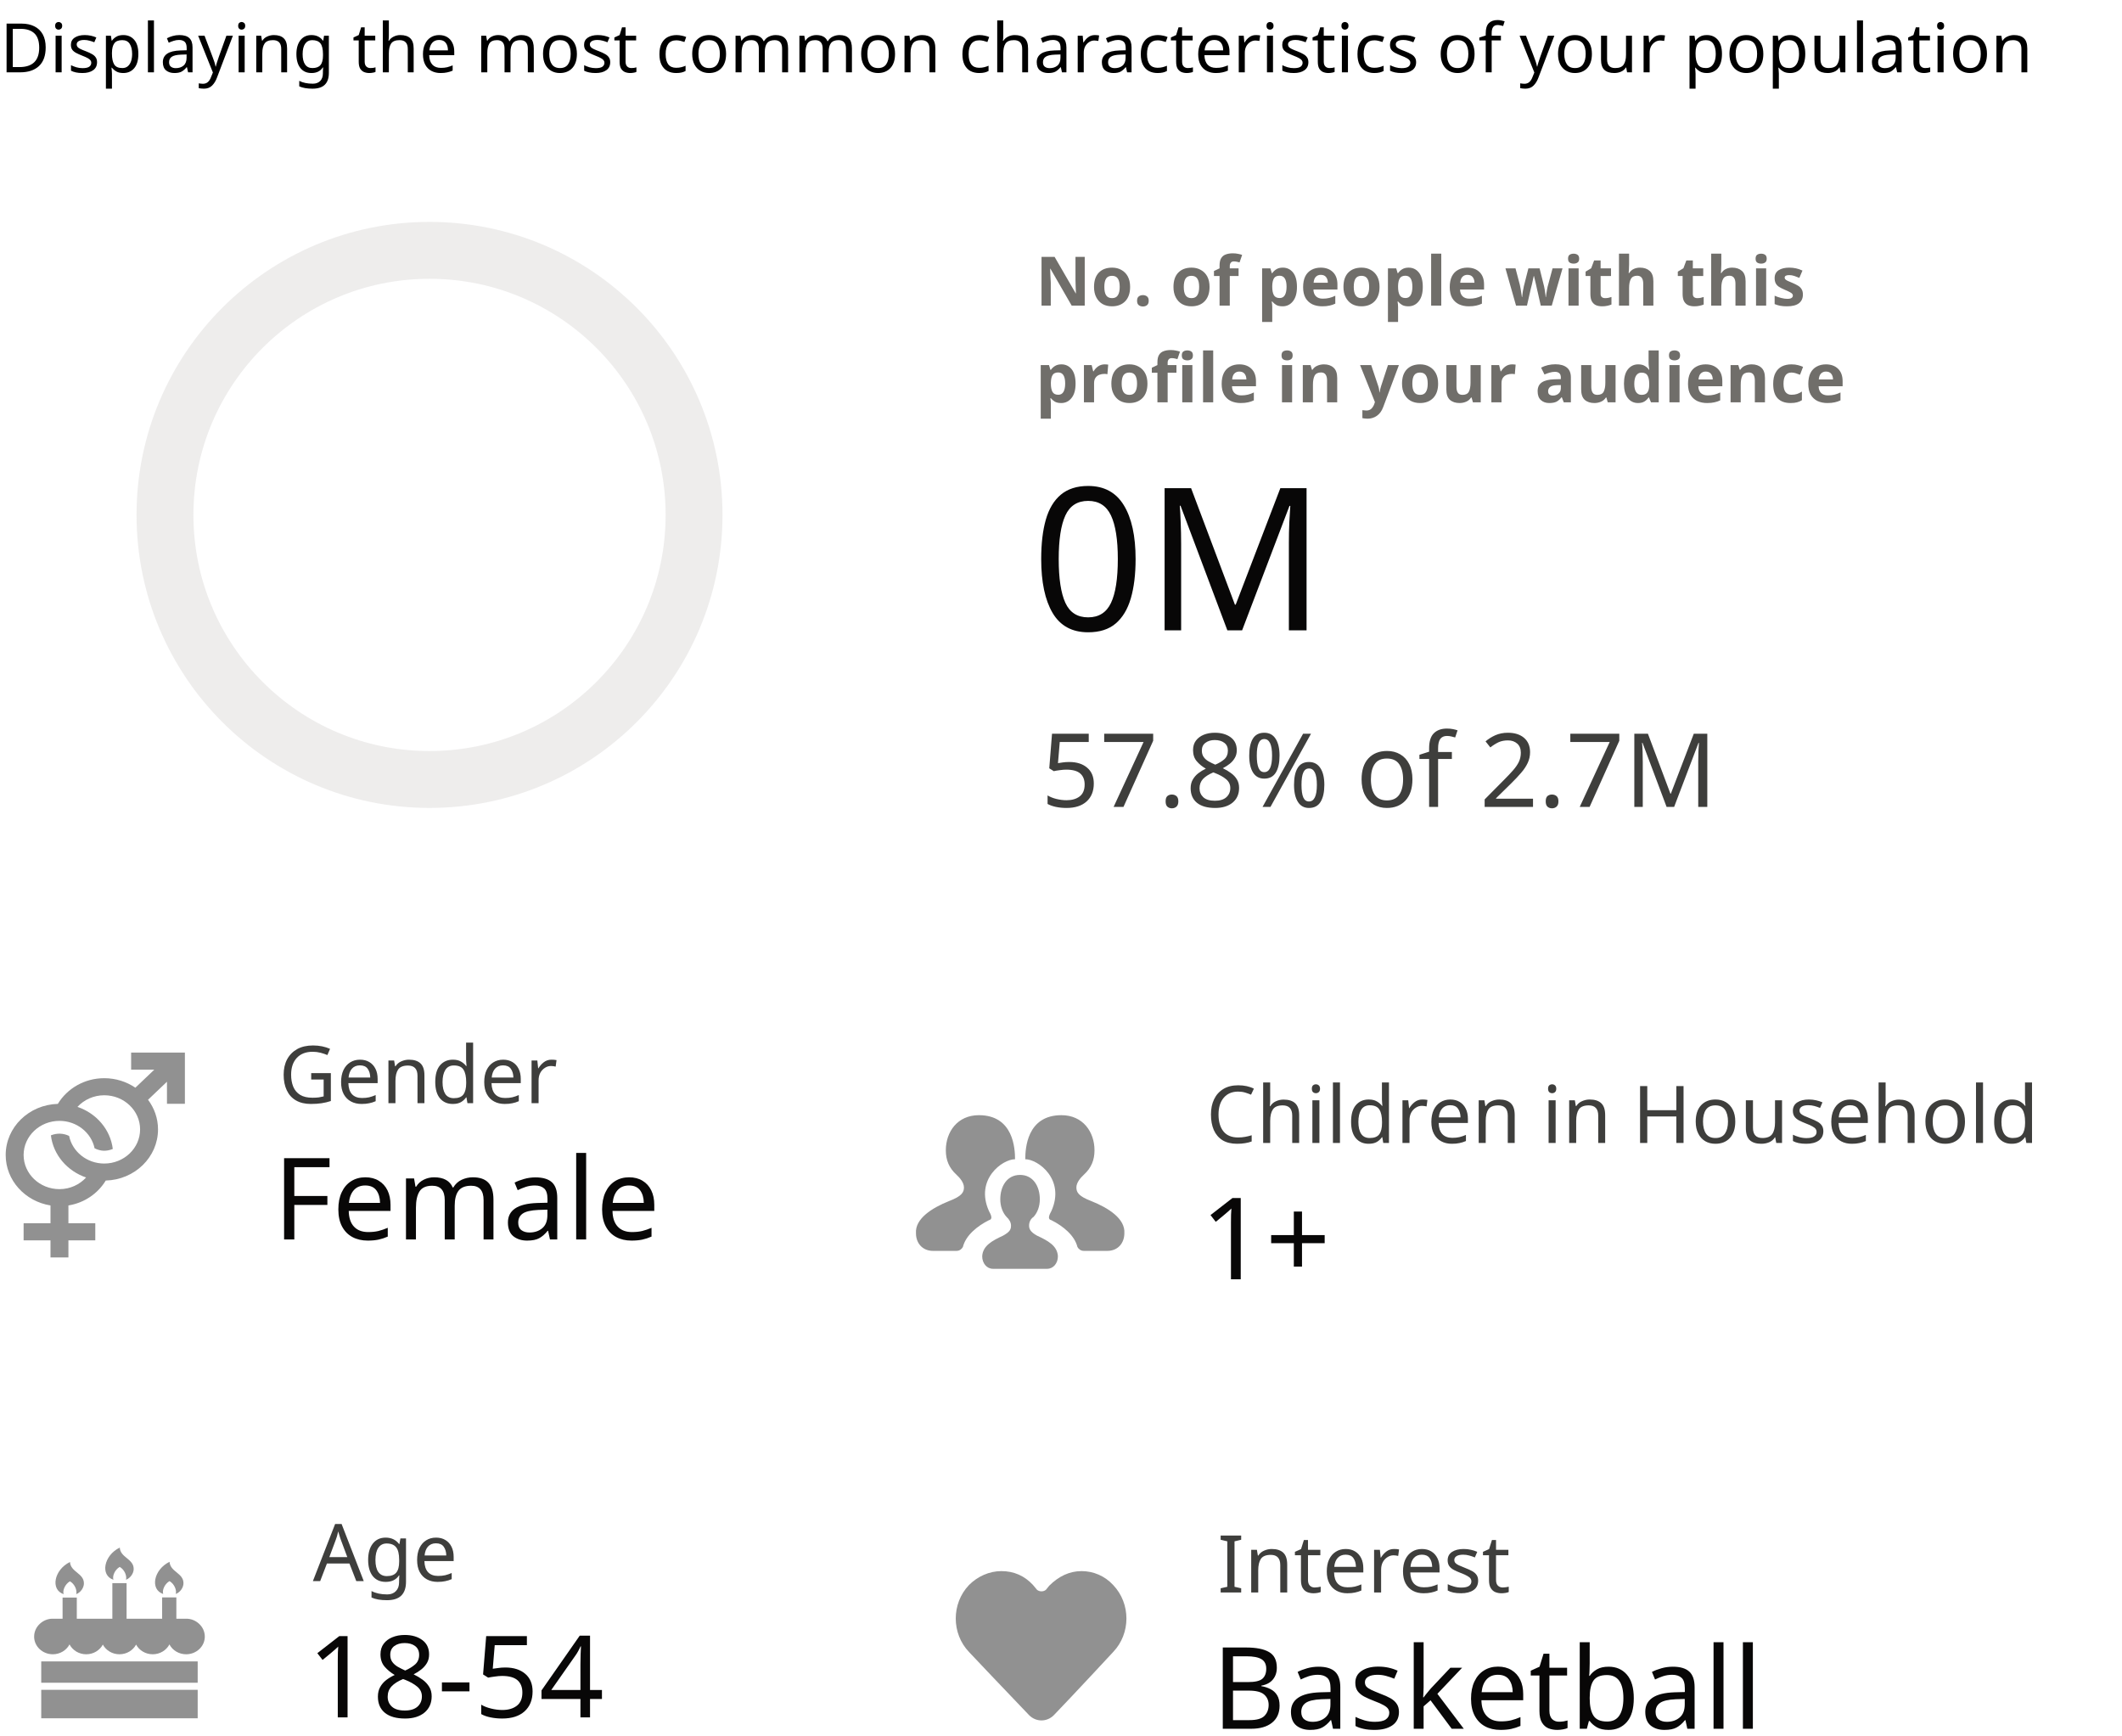
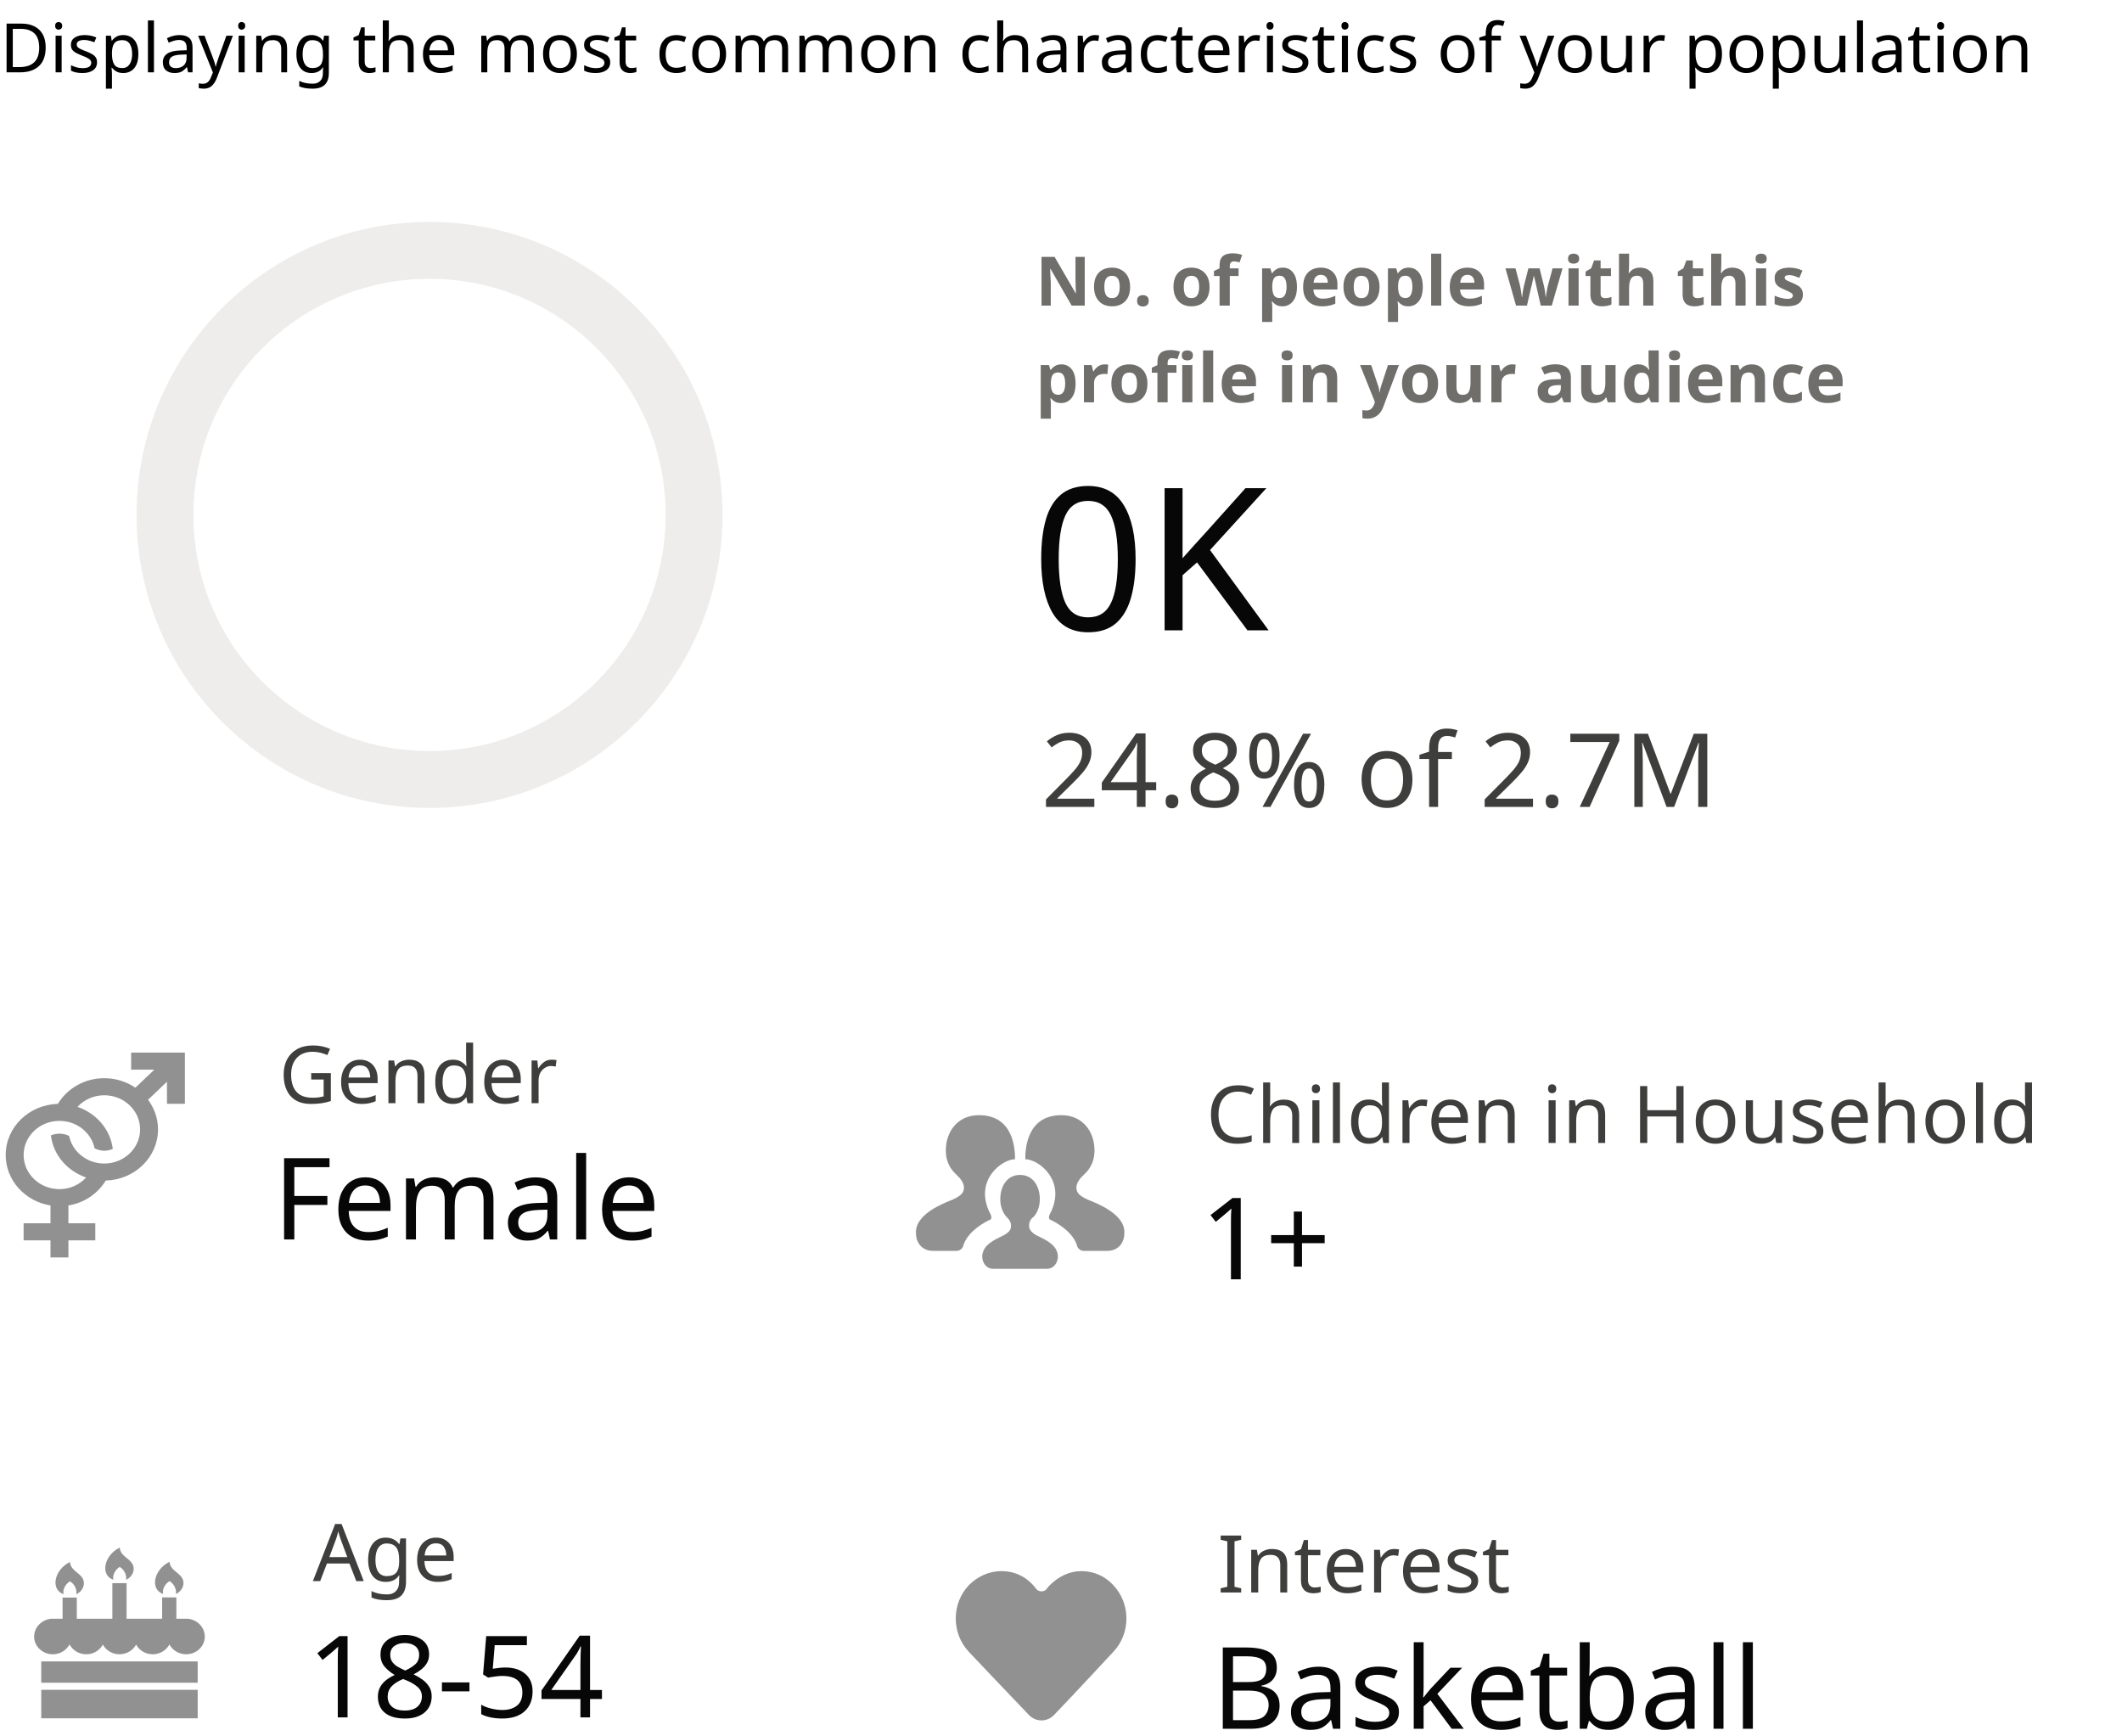
<svg xmlns="http://www.w3.org/2000/svg" style="margin: -10px 0 24px 12px" width="373" height="305" viewBox="0 0 373 305" fill="none">
  <g id="Total Consumer Population">
    <text id="Displaying an aggreg" fill="black" xml:space="preserve" style="white-space: pre" font-family="Salesforce Sans" font-size="12" letter-spacing="0px">
      <tspan x="0" y="12.712">Displaying the most common characteristics of your population</tspan>
    </text>
    <g id="Group 41">
      <text id="Gender" fill="#3E3E3C" xml:space="preserve" style="white-space: pre" font-family="Salesforce Sans" font-size="14" letter-spacing="0px">
        <tspan x="49" y="193.888">Gender</tspan>
      </text>
      <text id="Gender_2" fill="#080707" xml:space="preserve" style="white-space: pre" font-family="Salesforce Sans" font-size="20" letter-spacing="0px">
        <tspan x="48" y="217.84">Female</tspan>
      </text>
      <g id="Group 37">
        <g id="iconmonstr-gender-5">
          <path id="Shape" fill-rule="evenodd" clip-rule="evenodd" d="M23.05 188V185H32.5V194H29.35V190.121L26.022 193.29C27.121 194.762 27.775 196.556 27.775 198.5C27.775 203.385 23.683 207.353 18.588 207.488C17.213 209.76 14.846 211.413 12.025 211.865V215H16.75V218H12.025V221H8.875V218H4.15V215H8.875V211.865C4.408 211.149 1 207.459 1 203C1 198.121 5.081 194.158 10.166 194.014C11.798 191.324 14.829 189.5 18.325 189.5C20.366 189.5 22.25 190.123 23.795 191.17L27.123 188H23.05ZM12.147 199.646C12.713 202.406 15.264 204.5 18.326 204.5C21.8 204.5 24.626 201.809 24.626 198.5C24.626 195.191 21.8 192.5 18.326 192.5C16.448 192.5 14.771 193.295 13.618 194.54C16.935 195.668 19.403 198.497 19.828 201.937C18.688 202.396 17.696 202.346 16.627 201.821C16.05 199.076 13.502 197 10.451 197C6.976 197 4.151 199.691 4.151 203C4.151 206.309 6.976 209 10.451 209C12.327 209 13.988 208.201 15.136 206.954C11.823 205.819 9.364 202.987 8.945 199.547C9.997 199.127 11.108 199.147 12.147 199.646Z" fill="#919191" />
        </g>
      </g>
      <text id="Gender_3" fill="#3E3E3C" xml:space="preserve" style="white-space: pre" font-family="Salesforce Sans" font-size="14" letter-spacing="0px">
        <tspan x="55" y="277.888">Age</tspan>
      </text>
      <text id="Gender_4" fill="#080707" xml:space="preserve" style="white-space: pre" font-family="Salesforce Sans" font-size="20" letter-spacing="0px">
        <tspan x="54" y="301.84">18-54</tspan>
      </text>
      <g id="Group 38.1">
        <path id="Shape_2" fill-rule="evenodd" clip-rule="evenodd" d="M34.749 297V302H7.249V297H34.749ZM7.249 295.75V292H34.749V295.75H7.249ZM32.816 284.5C34.386 284.514 35.984 285.814 36 287.625C36.015 289.35 34.53 290.75 32.719 290.75C31.434 290.75 30.319 290.045 29.781 289.017C29.244 290.045 28.129 290.75 26.844 290.75C25.57 290.75 24.465 290.057 23.922 289.047C23.378 290.057 22.274 290.75 21 290.75C19.726 290.75 18.622 290.057 18.079 289.047C17.535 290.057 16.43 290.75 15.156 290.75C13.871 290.75 12.758 290.045 12.219 289.017C11.68 290.045 10.566 290.75 9.281 290.75C7.47 290.75 5.985 289.35 6 287.625C6.016 285.814 7.615 284.514 9.183 284.5H11V280.782H13.5V284.5H19.75V278.25H22.25V284.5H28.5V280.75H31V284.5H32.816ZM11.191 280.186C8.82 279.41 9.502 275.881 12.304 274.533C12.404 276.31 14.75 276.49 14.75 278.285C14.75 279.038 14.199 279.878 13.395 280.186C13.588 279.55 13.162 278.416 12.295 277.925C11.418 278.434 10.966 279.553 11.191 280.186ZM28.691 280.154C26.321 279.377 27.004 275.849 29.805 274.5C29.905 276.277 32.251 276.457 32.251 278.252C32.251 279.005 31.7 279.845 30.896 280.154C31.087 279.517 30.663 278.384 29.796 277.892C28.919 278.401 28.467 279.52 28.691 280.154ZM19.94 277.654C17.569 276.878 18.252 273.349 21.053 272C21.153 273.777 23.499 273.957 23.499 275.752C23.499 276.505 22.948 277.345 22.144 277.654C22.335 277.018 21.912 275.884 21.044 275.393C20.167 275.901 19.715 277.02 19.94 277.654Z" fill="#919191" />
      </g>
      <text id="Gender_5" fill="#3E3E3C" xml:space="preserve" style="white-space: pre" font-family="Salesforce Sans" font-size="14" letter-spacing="0px">
        <tspan x="214" y="279.888">Interest</tspan>
      </text>
      <text id="Gender_6" fill="#080707" xml:space="preserve" style="white-space: pre" font-family="Salesforce Sans" font-size="20" letter-spacing="0px">
        <tspan x="213" y="303.84">Basketball</tspan>
      </text>
      <text id="Gender_7" fill="#3E3E3C" xml:space="preserve" style="white-space: pre" font-family="Salesforce Sans" font-size="14" letter-spacing="0px">
        <tspan x="212" y="200.888">Children in Household</tspan>
      </text>
      <text id="Gender_8" fill="#080707" xml:space="preserve" style="white-space: pre" font-family="Salesforce Sans" font-size="20" letter-spacing="0px">
        <tspan x="211" y="224.84">1+</tspan>
      </text>
      <path id="Shape_3" fill-rule="evenodd" clip-rule="evenodd" d="M189.204 208.697C189.204 207.839 189.953 206.981 190.515 206.467C191.827 205.265 192.389 203.893 192.389 202.177C192.389 198.917 190.328 196 186.58 196C180.482 196 180.222 201.913 180.222 203.743C182.463 203.743 187.292 207.295 184.816 212.831C184.441 213.517 184.066 214.288 184.816 214.459C186.877 215.489 188.886 217.136 189.391 219.164C189.578 219.507 189.953 219.85 190.515 219.85H194.638C196.511 219.85 197.636 218.477 197.636 216.762C197.823 214.188 194.825 212.3 191.827 211.099C189.578 210.241 189.204 209.555 189.204 208.697ZM169.44 208.697C169.44 207.839 168.691 206.981 168.129 206.467C166.817 205.265 166.255 203.893 166.255 202.177C166.255 198.917 168.316 196 172.064 196C178.162 196 178.422 201.913 178.422 203.743C176.181 203.743 171.352 207.295 173.828 212.831C174.203 213.517 174.578 214.288 173.828 214.459C171.767 215.489 169.758 217.136 169.253 219.164C169.066 219.507 168.691 219.85 168.129 219.85H164.006C162.133 219.85 161.008 218.477 161.008 216.762C160.821 214.188 163.819 212.3 166.817 211.099C169.066 210.241 169.44 209.555 169.44 208.697ZM182.281 217.17C181.09 216.51 180.891 215.96 180.891 215.41C180.891 214.75 181.189 214.2 181.686 213.87C182.381 213.1 182.778 212 182.778 210.79C182.778 208.48 181.586 206.5 179.302 206.5C177.018 206.5 175.827 208.48 175.827 210.79C175.827 212 176.224 213.1 176.919 213.87C177.415 214.31 177.713 214.86 177.713 215.41C177.713 216.07 177.515 216.51 176.323 217.17C174.436 218.05 172.748 218.93 172.649 220.8C172.649 222.01 173.443 223 174.536 223H184.069C185.161 223 185.956 222.01 185.956 220.8C185.856 218.93 184.168 218.05 182.281 217.17V217.17Z" fill="#919191" />
      <g id="new_custom1">
        <path id="Shape_4" fill-rule="evenodd" clip-rule="evenodd" d="M185.235 301.461C184.016 302.68 182.12 302.68 180.901 301.461C177.244 297.668 170.336 290.355 170.336 290.355C167.221 287.104 167.221 281.822 170.336 278.571C171.826 277.081 173.858 276.133 176.025 276.133C178.192 276.133 180.088 276.946 181.578 278.571L182.255 279.384C182.661 279.79 183.474 279.79 183.88 279.384L184.422 278.707C186.047 277.081 187.944 276.133 190.111 276.133C192.142 276.133 194.174 276.946 195.664 278.571C198.779 281.822 198.779 287.104 195.664 290.355C195.664 290.355 188.892 297.668 185.235 301.461V301.461Z" fill="#919191" />
      </g>
    </g>
    <path id="Oval" opacity="0.5" d="M75.5 137C101.181 137 122 116.181 122 90.5C122 64.819 101.181 44 75.5 44C49.819 44 29 64.819 29 90.5C29 116.181 49.819 137 75.5 137Z" stroke="#DDDBDA" stroke-width="10" />
    <text id="75%" fill="#3E3E3C" xml:space="preserve" style="white-space: pre" font-family="Salesforce Sans" font-size="18" letter-spacing="0px">
-       <tspan x="183" y="141.818">57.8% of 2.7M</tspan>
+       <tspan x="183" y="141.818">24.8% of 2.7M</tspan>
    </text>
    <g id="Group 33.1">
      <text id="TOTAL PEOPLE" fill="#706E6A" xml:space="preserve" style="white-space: pre" font-family="Salesforce Sans" font-size="12" font-weight="bold" letter-spacing="0px">
        <tspan x="182" y="53.712">No. of people with this </tspan>
        <tspan x="182" y="70.712">profile in your audience</tspan>
      </text>
      <text id="82K" fill="#080707" xml:space="preserve" style="white-space: pre" font-family="Salesforce Sans" font-size="35" font-weight="300" letter-spacing="0px">
-         <tspan x="181.301" y="110.785" id="numberAudience">0M</tspan>
+         <tspan x="181.301" y="110.785" id="numberAudience">0K</tspan>
      </text>
    </g>
  </g>
</svg>
